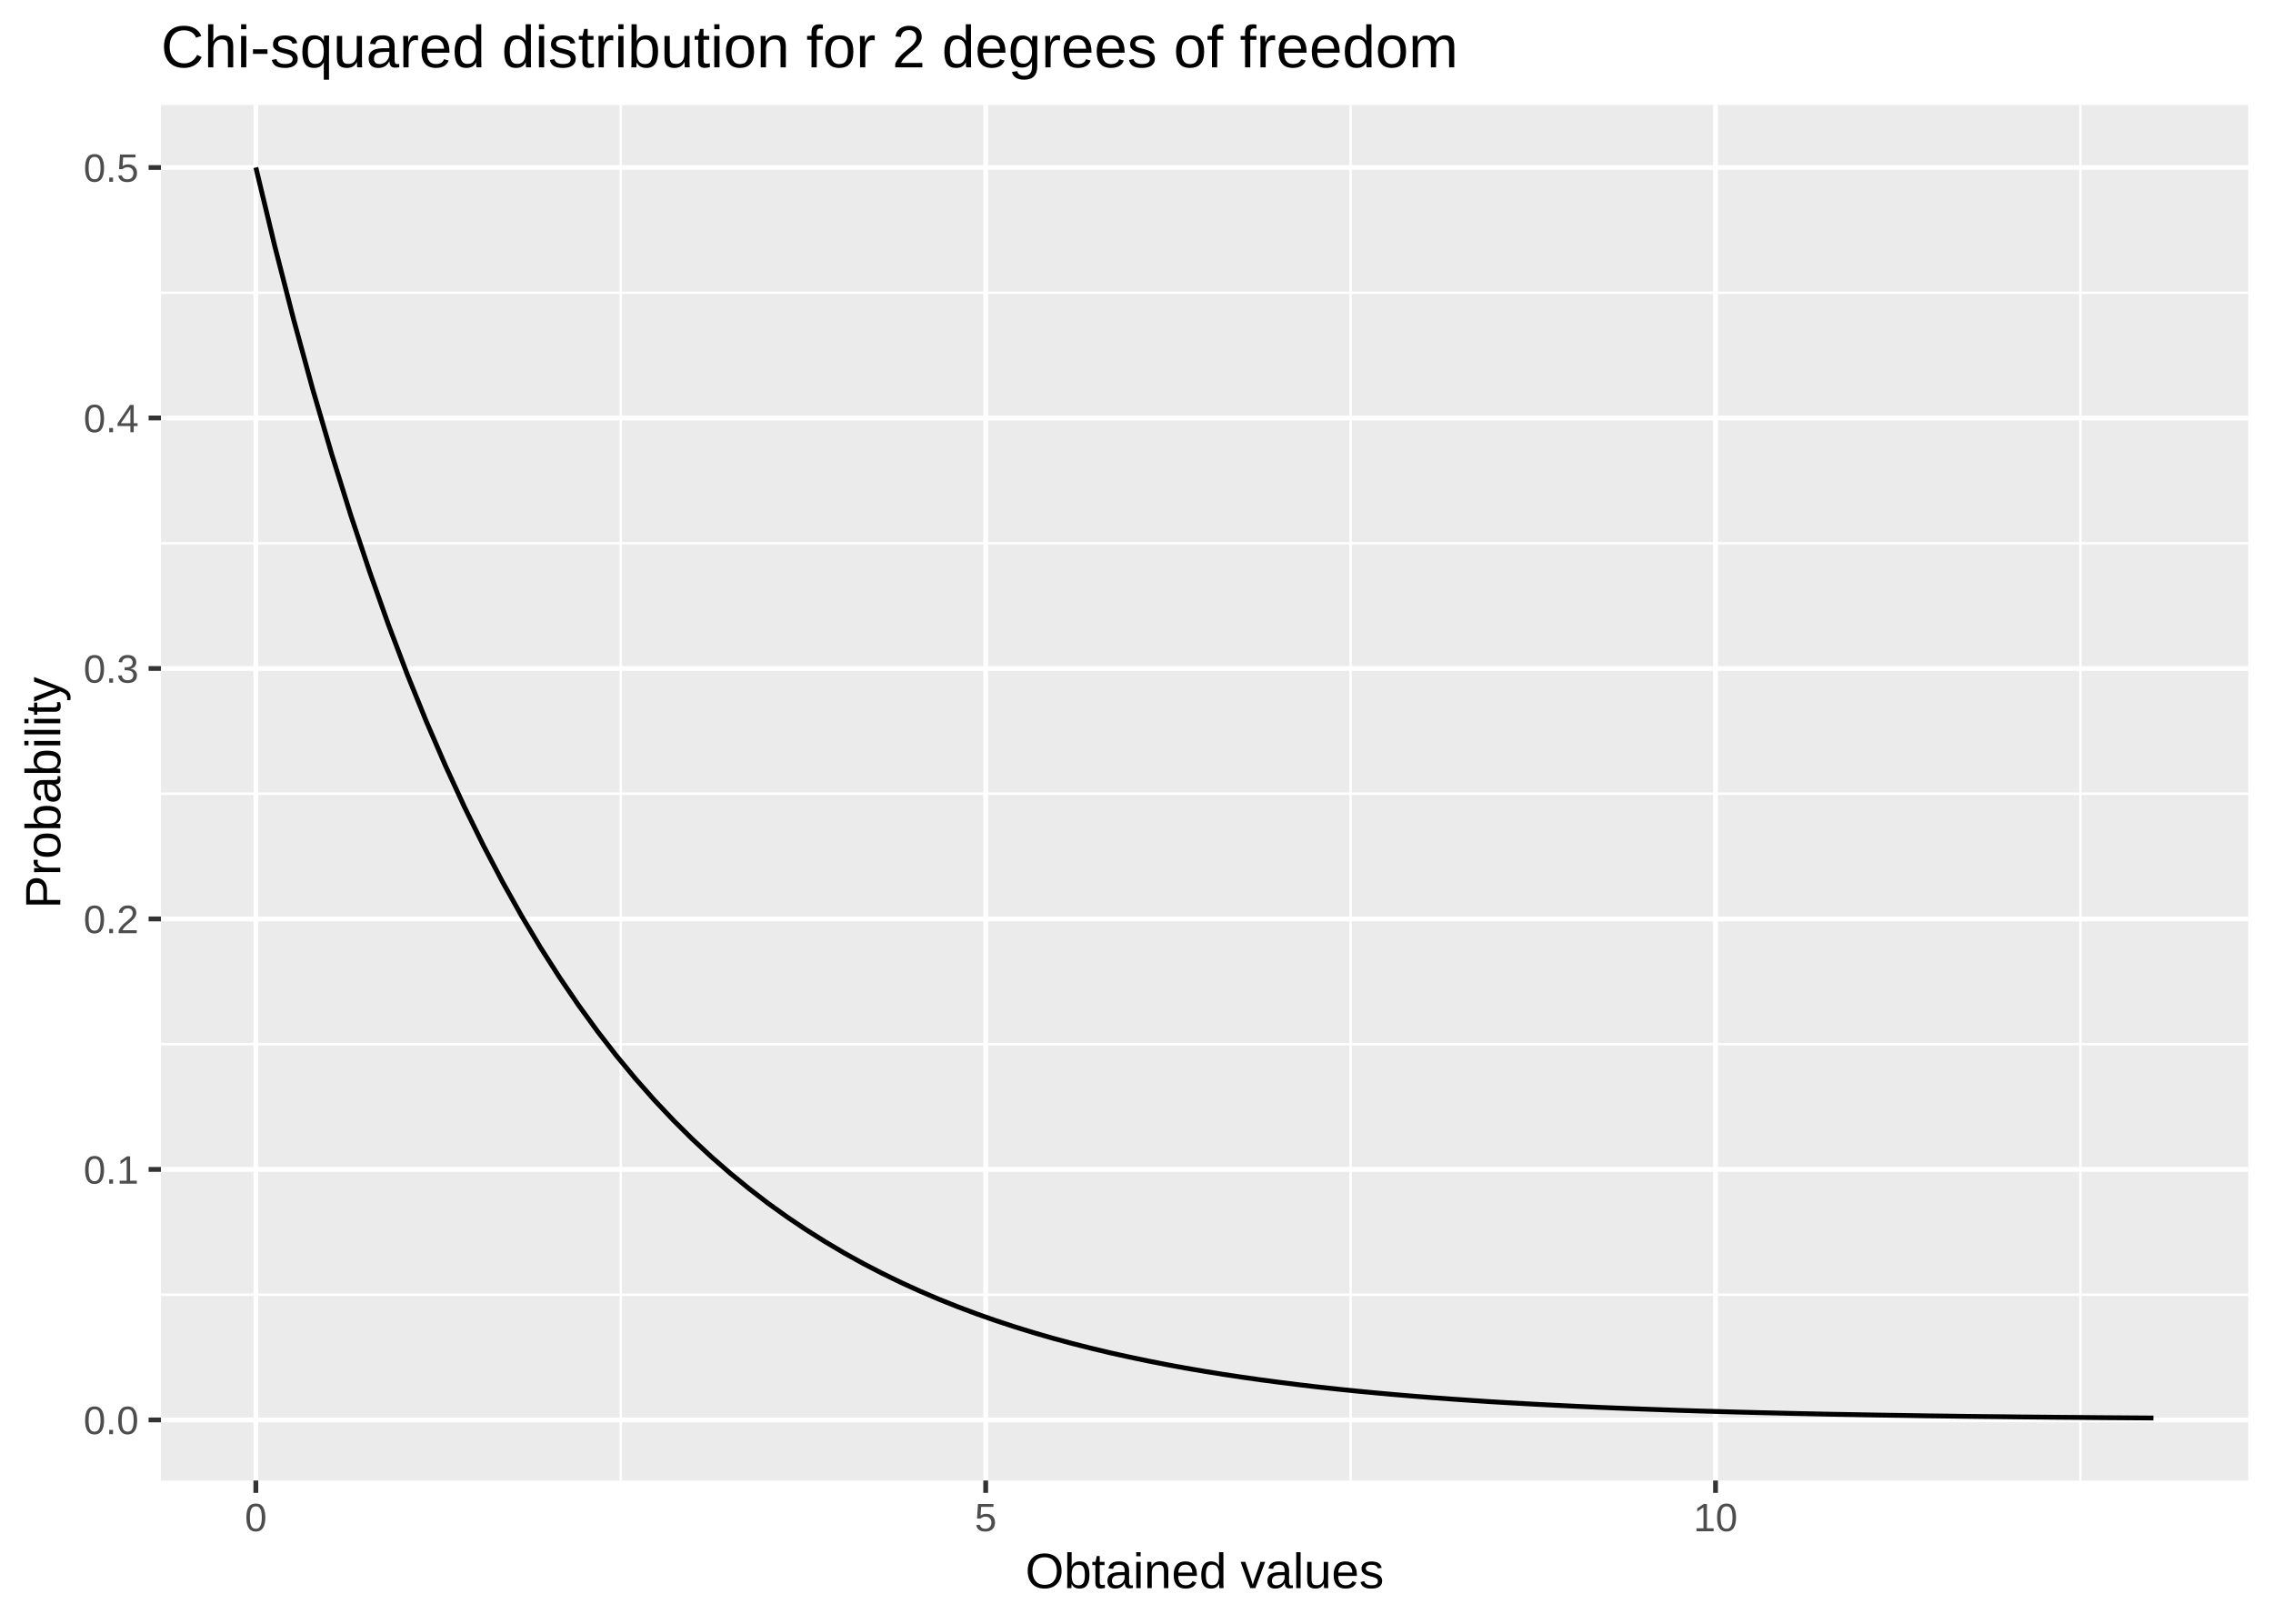
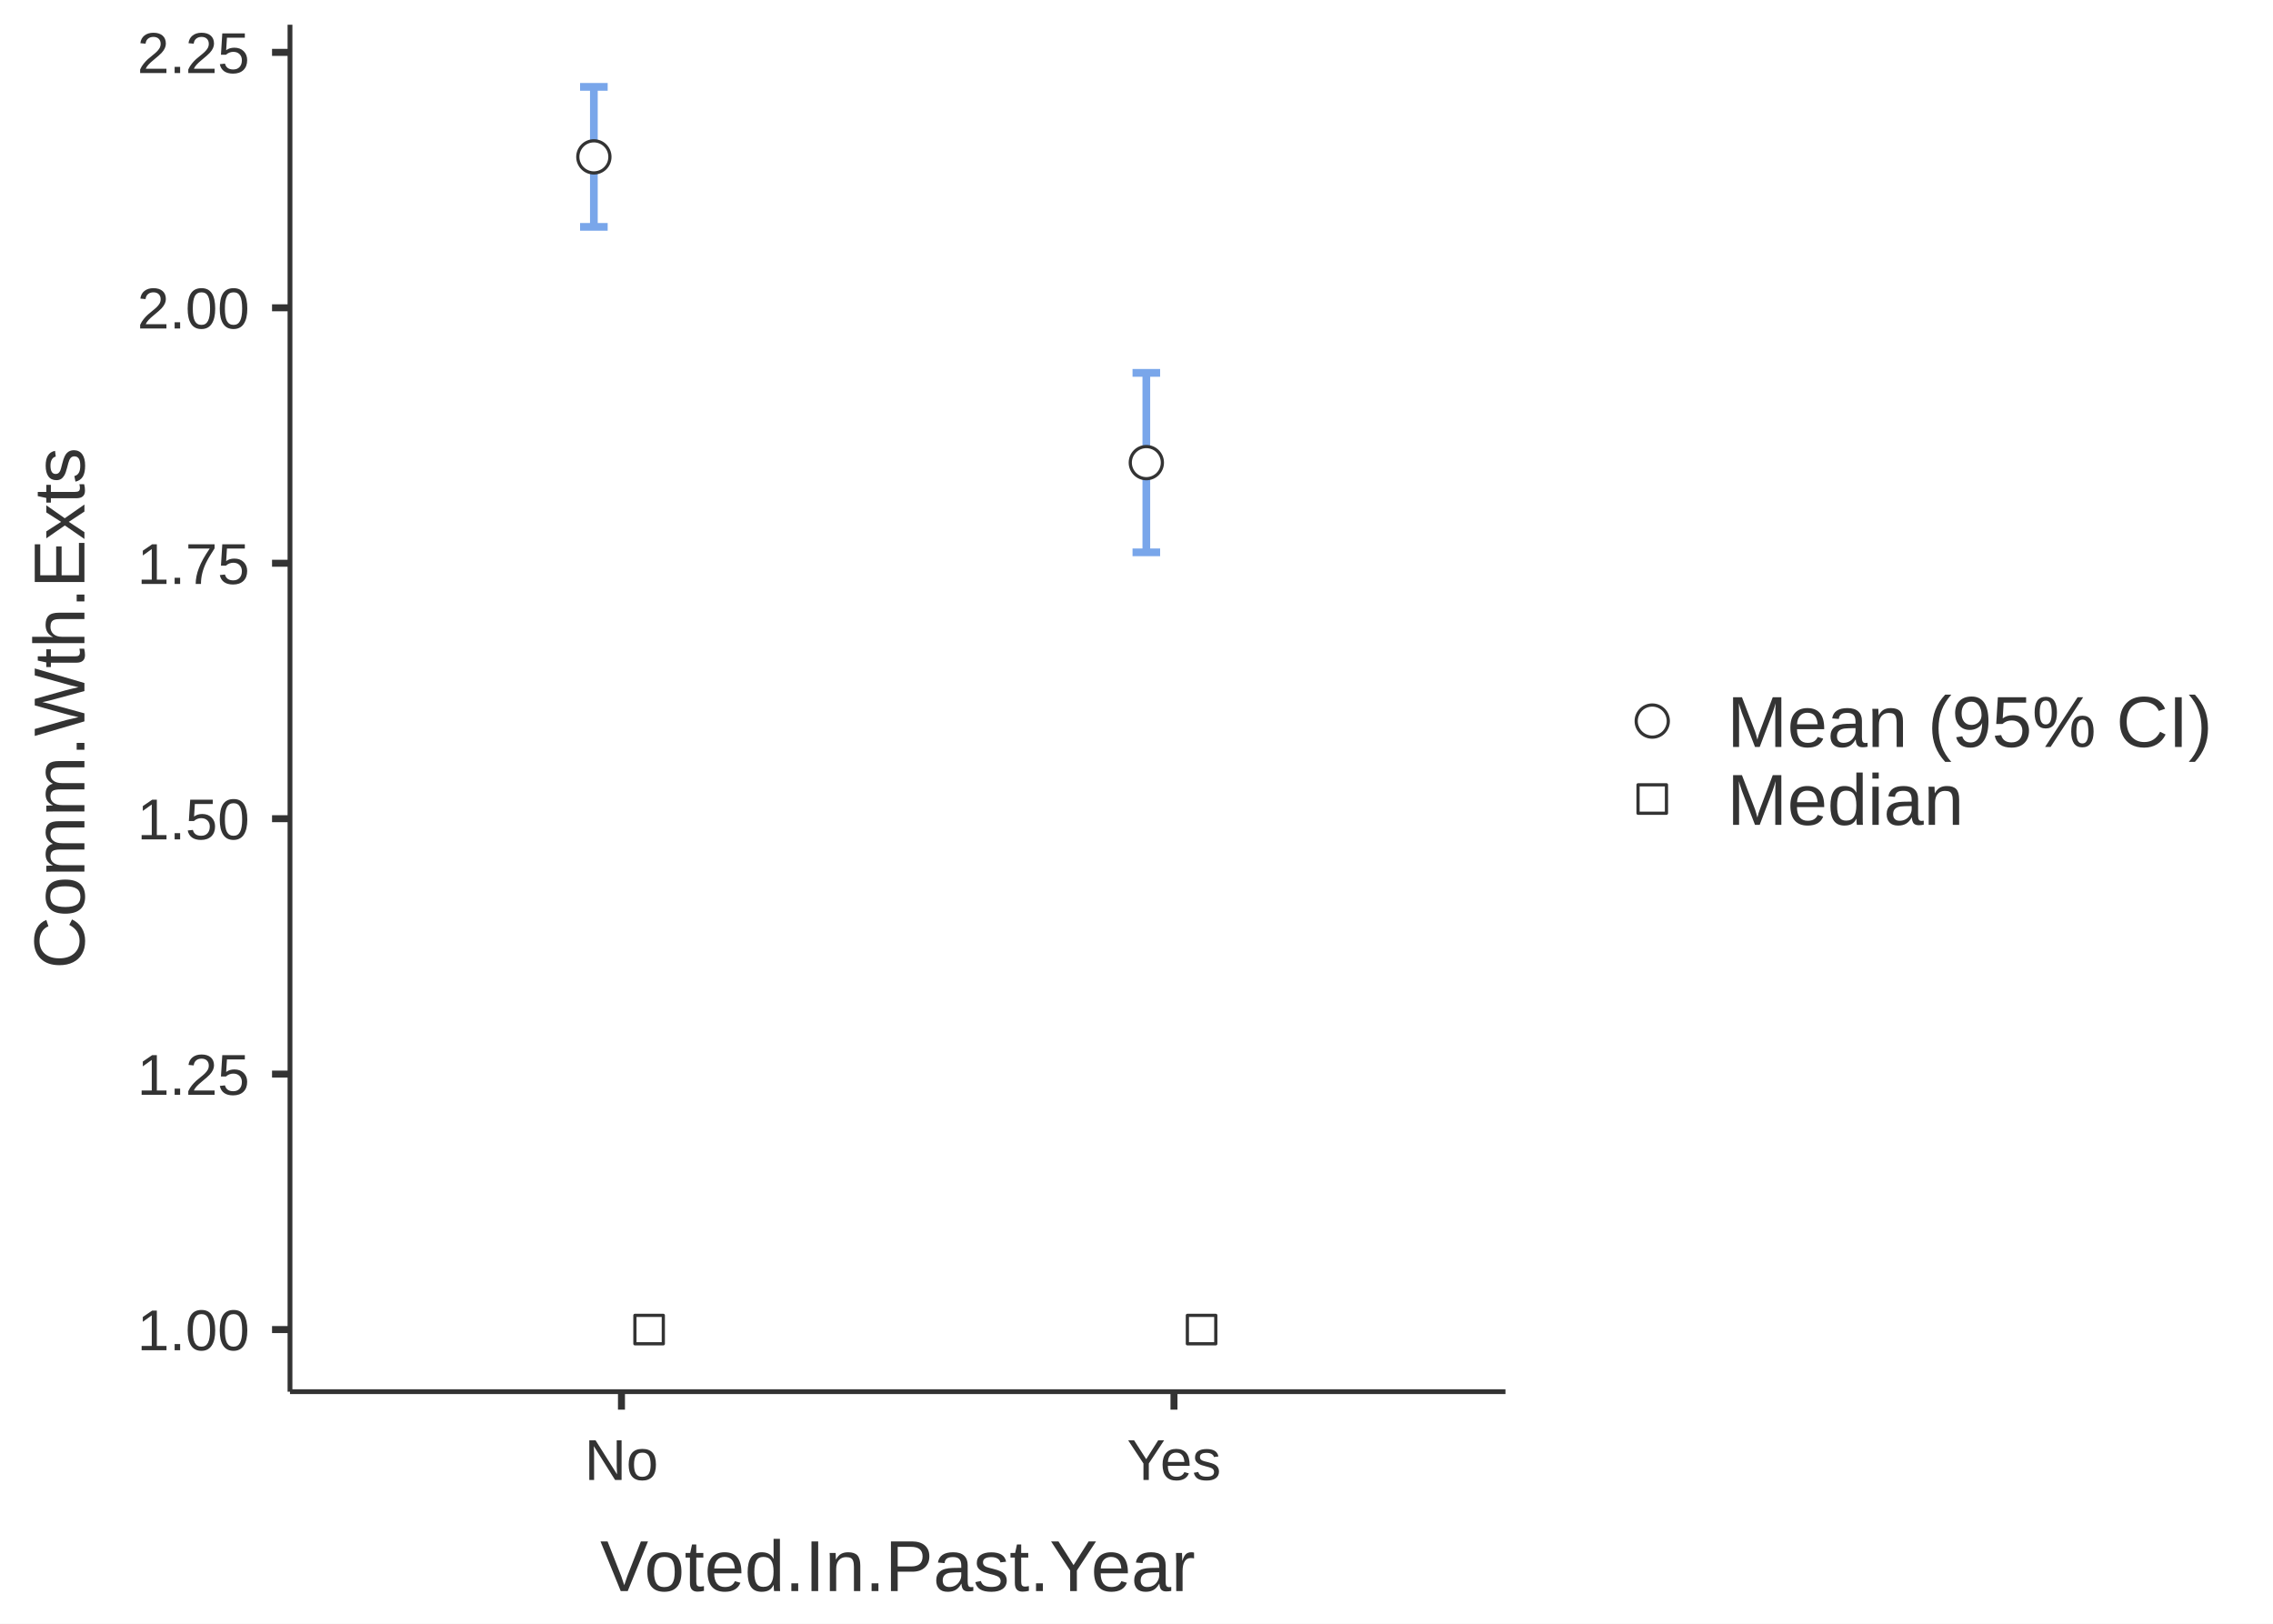
<svg xmlns="http://www.w3.org/2000/svg" class="svglite" width="504.00pt" height="360.00pt" viewBox="0 0 504.00 360.00">
  <defs>
    <style type="text/css">
    .svglite line, .svglite polyline, .svglite polygon, .svglite path, .svglite rect, .svglite circle {
      fill: none;
      stroke: #000000;
      stroke-linecap: round;
      stroke-linejoin: round;
      stroke-miterlimit: 10.00;
    }
  </style>
  </defs>
  <rect width="100%" height="100%" style="stroke: none; fill: #FFFFFF;" />
  <defs>
    <clipPath id="cpMC4wMHw1MDQuMDB8MC4wMHwzNjAuMDA=">
      <rect x="0.00" y="0.00" width="504.00" height="360.00" />
    </clipPath>
  </defs>
  <g clip-path="url(#cpMC4wMHw1MDQuMDB8MC4wMHwzNjAuMDA=)">
-     <rect x="0.00" y="0.00" width="504.00" height="360.00" style="stroke-width: 1.07; stroke: #FFFFFF; fill: #FFFFFF;" />
+     <rect x="0.00" y="0.00" width="504.00" height="360.00" style="stroke-width: 1.55; stroke: none;" />
  </g>
  <defs>
-     <clipPath id="cpMzUuNjl8NDk4LjUyfDIzLjI4fDMyOC4yNQ==">
-       <rect x="35.69" y="23.28" width="462.83" height="304.97" />
+     <clipPath id="cpNjQuMzB8MzMzLjgxfDUuNDh8MzA4LjU1">
+       <rect x="64.30" y="5.48" width="269.50" height="303.08" />
    </clipPath>
  </defs>
-   <g clip-path="url(#cpMzUuNjl8NDk4LjUyfDIzLjI4fDMyOC4yNQ==)">
-     <rect x="35.69" y="23.28" width="462.83" height="304.97" style="stroke-width: 1.07; stroke: none; fill: #EBEBEB;" />
-     <polyline points="35.69,287.04 498.52,287.04 " style="stroke-width: 0.53; stroke: #FFFFFF; stroke-linecap: butt;" />
-     <polyline points="35.69,231.51 498.52,231.51 " style="stroke-width: 0.53; stroke: #FFFFFF; stroke-linecap: butt;" />
-     <polyline points="35.69,175.97 498.52,175.97 " style="stroke-width: 0.53; stroke: #FFFFFF; stroke-linecap: butt;" />
-     <polyline points="35.69,120.44 498.52,120.44 " style="stroke-width: 0.53; stroke: #FFFFFF; stroke-linecap: butt;" />
-     <polyline points="35.69,64.91 498.52,64.91 " style="stroke-width: 0.53; stroke: #FFFFFF; stroke-linecap: butt;" />
-     <polyline points="137.65,328.25 137.65,23.28 " style="stroke-width: 0.53; stroke: #FFFFFF; stroke-linecap: butt;" />
-     <polyline points="299.47,328.25 299.47,23.28 " style="stroke-width: 0.53; stroke: #FFFFFF; stroke-linecap: butt;" />
-     <polyline points="461.30,328.25 461.30,23.28 " style="stroke-width: 0.53; stroke: #FFFFFF; stroke-linecap: butt;" />
-     <polyline points="35.69,314.81 498.52,314.81 " style="stroke-width: 1.07; stroke: #FFFFFF; stroke-linecap: butt;" />
-     <polyline points="35.69,259.27 498.52,259.27 " style="stroke-width: 1.07; stroke: #FFFFFF; stroke-linecap: butt;" />
-     <polyline points="35.69,203.74 498.52,203.74 " style="stroke-width: 1.07; stroke: #FFFFFF; stroke-linecap: butt;" />
-     <polyline points="35.69,148.21 498.52,148.21 " style="stroke-width: 1.07; stroke: #FFFFFF; stroke-linecap: butt;" />
-     <polyline points="35.69,92.67 498.52,92.67 " style="stroke-width: 1.07; stroke: #FFFFFF; stroke-linecap: butt;" />
-     <polyline points="35.69,37.14 498.52,37.14 " style="stroke-width: 1.07; stroke: #FFFFFF; stroke-linecap: butt;" />
-     <polyline points="56.73,328.25 56.73,23.28 " style="stroke-width: 1.07; stroke: #FFFFFF; stroke-linecap: butt;" />
-     <polyline points="218.56,328.25 218.56,23.28 " style="stroke-width: 1.07; stroke: #FFFFFF; stroke-linecap: butt;" />
-     <polyline points="380.39,328.25 380.39,23.28 " style="stroke-width: 1.07; stroke: #FFFFFF; stroke-linecap: butt;" />
-     <polyline points="56.73,37.14 60.94,54.62 65.15,70.99 69.35,86.33 73.56,100.71 77.77,114.19 81.98,126.81 86.18,138.64 90.39,149.73 94.60,160.12 98.81,169.85 103.01,178.97 107.22,187.52 111.43,195.53 115.64,203.04 119.84,210.07 124.05,216.66 128.26,222.84 132.47,228.63 136.67,234.05 140.88,239.13 145.09,243.90 149.30,248.36 153.50,252.54 157.71,256.46 161.92,260.13 166.13,263.57 170.33,266.80 174.54,269.82 178.75,272.65 182.96,275.30 187.16,277.79 191.37,280.12 195.58,282.30 199.79,284.35 203.99,286.26 208.20,288.06 212.41,289.74 216.62,291.32 220.83,292.80 225.03,294.18 229.24,295.48 233.45,296.70 237.66,297.84 241.86,298.90 246.07,299.91 250.28,300.84 254.49,301.72 258.69,302.55 262.90,303.32 267.11,304.04 271.32,304.72 275.52,305.35 279.73,305.95 283.94,306.50 288.15,307.03 292.35,307.52 296.56,307.98 300.77,308.41 304.98,308.81 309.18,309.19 313.39,309.54 317.60,309.87 321.81,310.18 326.01,310.47 330.22,310.75 334.43,311.00 338.64,311.24 342.84,311.46 347.05,311.67 351.26,311.87 355.47,312.06 359.67,312.23 363.88,312.39 368.09,312.54 372.30,312.69 376.50,312.82 380.71,312.94 384.92,313.06 389.13,313.17 393.33,313.27 397.54,313.37 401.75,313.46 405.96,313.55 410.16,313.62 414.37,313.70 418.58,313.77 422.79,313.83 426.99,313.90 431.20,313.95 435.41,314.01 439.62,314.06 443.82,314.10 448.03,314.15 452.24,314.19 456.45,314.23 460.65,314.26 464.86,314.30 469.07,314.33 473.28,314.36 477.48,314.39 " style="stroke-width: 1.07; stroke-linecap: butt;" />
+   <g clip-path="url(#cpNjQuMzB8MzMzLjgxfDUuNDh8MzA4LjU1)">
+     <rect x="64.30" y="5.48" width="269.50" height="303.08" style="stroke-width: 1.55; stroke: none;" />
+     <polyline points="128.62,19.26 134.74,19.26 " style="stroke-width: 1.71; stroke: #79A6EA; stroke-linecap: butt;" />
+     <polyline points="131.68,19.26 131.68,50.30 " style="stroke-width: 1.71; stroke: #79A6EA; stroke-linecap: butt;" />
+     <polyline points="128.62,50.30 134.74,50.30 " style="stroke-width: 1.71; stroke: #79A6EA; stroke-linecap: butt;" />
+     <polyline points="251.12,82.67 257.24,82.67 " style="stroke-width: 1.71; stroke: #79A6EA; stroke-linecap: butt;" />
+     <polyline points="254.18,82.67 254.18,122.46 " style="stroke-width: 1.71; stroke: #79A6EA; stroke-linecap: butt;" />
+     <polyline points="251.12,122.46 257.24,122.46 " style="stroke-width: 1.71; stroke: #79A6EA; stroke-linecap: butt;" />
+     <circle cx="131.68" cy="34.78" r="3.56" style="stroke-width: 0.71; stroke: #333333; fill: #FFFFFF;" />
+     <circle cx="254.18" cy="102.57" r="3.56" style="stroke-width: 0.71; stroke: #333333; fill: #FFFFFF;" />
+     <rect x="140.78" y="291.63" width="6.30" height="6.30" style="stroke-width: 0.71; stroke: #333333; fill: #FFFFFF;" />
+     <rect x="263.28" y="291.63" width="6.30" height="6.30" style="stroke-width: 0.71; stroke: #333333; fill: #FFFFFF;" />
  </g>
  <g clip-path="url(#cpMC4wMHw1MDQuMDB8MC4wMHwzNjAuMDA=)">
-     <text x="30.76" y="317.96" text-anchor="end" style="font-size: 8.80px; fill: #4D4D4D; font-family: Arial;" textLength="12.23px" lengthAdjust="spacingAndGlyphs">0.0</text>
-     <text x="30.76" y="262.43" text-anchor="end" style="font-size: 8.80px; fill: #4D4D4D; font-family: Arial;" textLength="12.23px" lengthAdjust="spacingAndGlyphs">0.1</text>
-     <text x="30.76" y="206.89" text-anchor="end" style="font-size: 8.80px; fill: #4D4D4D; font-family: Arial;" textLength="12.23px" lengthAdjust="spacingAndGlyphs">0.2</text>
-     <text x="30.76" y="151.36" text-anchor="end" style="font-size: 8.80px; fill: #4D4D4D; font-family: Arial;" textLength="12.23px" lengthAdjust="spacingAndGlyphs">0.3</text>
-     <text x="30.76" y="95.83" text-anchor="end" style="font-size: 8.80px; fill: #4D4D4D; font-family: Arial;" textLength="12.23px" lengthAdjust="spacingAndGlyphs">0.4</text>
-     <text x="30.76" y="40.30" text-anchor="end" style="font-size: 8.80px; fill: #4D4D4D; font-family: Arial;" textLength="12.23px" lengthAdjust="spacingAndGlyphs">0.5</text>
-     <polyline points="32.95,314.81 35.69,314.81 " style="stroke-width: 1.07; stroke: #333333; stroke-linecap: butt;" />
-     <polyline points="32.95,259.27 35.69,259.27 " style="stroke-width: 1.07; stroke: #333333; stroke-linecap: butt;" />
-     <polyline points="32.95,203.74 35.69,203.74 " style="stroke-width: 1.07; stroke: #333333; stroke-linecap: butt;" />
-     <polyline points="32.95,148.21 35.69,148.21 " style="stroke-width: 1.07; stroke: #333333; stroke-linecap: butt;" />
-     <polyline points="32.95,92.67 35.69,92.67 " style="stroke-width: 1.07; stroke: #333333; stroke-linecap: butt;" />
-     <polyline points="32.95,37.14 35.69,37.14 " style="stroke-width: 1.07; stroke: #333333; stroke-linecap: butt;" />
-     <polyline points="56.73,330.99 56.73,328.25 " style="stroke-width: 1.07; stroke: #333333; stroke-linecap: butt;" />
-     <polyline points="218.56,330.99 218.56,328.25 " style="stroke-width: 1.07; stroke: #333333; stroke-linecap: butt;" />
-     <polyline points="380.39,330.99 380.39,328.25 " style="stroke-width: 1.07; stroke: #333333; stroke-linecap: butt;" />
-     <text x="56.73" y="339.49" text-anchor="middle" style="font-size: 8.80px; fill: #4D4D4D; font-family: Arial;" textLength="4.90px" lengthAdjust="spacingAndGlyphs">0</text>
-     <text x="218.56" y="339.49" text-anchor="middle" style="font-size: 8.80px; fill: #4D4D4D; font-family: Arial;" textLength="4.90px" lengthAdjust="spacingAndGlyphs">5</text>
-     <text x="380.39" y="339.49" text-anchor="middle" style="font-size: 8.80px; fill: #4D4D4D; font-family: Arial;" textLength="9.79px" lengthAdjust="spacingAndGlyphs">10</text>
-     <text x="267.11" y="352.10" text-anchor="middle" style="font-size: 11.00px; font-family: Arial;" textLength="79.50px" lengthAdjust="spacingAndGlyphs">Obtained values</text>
-     <text transform="translate(13.37,175.77) rotate(-90)" text-anchor="middle" style="font-size: 11.00px; font-family: Arial;" textLength="51.36px" lengthAdjust="spacingAndGlyphs">Probability</text>
-     <text x="35.69" y="14.94" style="font-size: 13.20px; font-family: Arial;" textLength="287.43px" lengthAdjust="spacingAndGlyphs">Chi-squared distribution for 2 degrees of freedom</text>
+     <polyline points="64.30,308.55 64.30,5.48 " style="stroke-width: 1.07; stroke: #333333; stroke-linecap: butt;" />
+     <text x="42.89" y="299.37" text-anchor="middle" style="font-size: 12.80px; fill: #333333; font-family: Arial;" textLength="24.90px" lengthAdjust="spacingAndGlyphs">1.00</text>
+     <text x="42.89" y="242.73" text-anchor="middle" style="font-size: 12.80px; fill: #333333; font-family: Arial;" textLength="24.90px" lengthAdjust="spacingAndGlyphs">1.25</text>
+     <text x="42.89" y="186.10" text-anchor="middle" style="font-size: 12.80px; fill: #333333; font-family: Arial;" textLength="24.90px" lengthAdjust="spacingAndGlyphs">1.50</text>
+     <text x="42.89" y="129.47" text-anchor="middle" style="font-size: 12.80px; fill: #333333; font-family: Arial;" textLength="24.90px" lengthAdjust="spacingAndGlyphs">1.75</text>
+     <text x="42.89" y="72.83" text-anchor="middle" style="font-size: 12.80px; fill: #333333; font-family: Arial;" textLength="24.90px" lengthAdjust="spacingAndGlyphs">2.00</text>
+     <text x="42.89" y="16.20" text-anchor="middle" style="font-size: 12.80px; fill: #333333; font-family: Arial;" textLength="24.90px" lengthAdjust="spacingAndGlyphs">2.25</text>
+     <polyline points="60.32,294.78 64.30,294.78 " style="stroke-width: 1.55; stroke: #333333; stroke-linecap: butt;" />
+     <polyline points="60.32,238.14 64.30,238.14 " style="stroke-width: 1.55; stroke: #333333; stroke-linecap: butt;" />
+     <polyline points="60.32,181.51 64.30,181.51 " style="stroke-width: 1.55; stroke: #333333; stroke-linecap: butt;" />
+     <polyline points="60.32,124.88 64.30,124.88 " style="stroke-width: 1.55; stroke: #333333; stroke-linecap: butt;" />
+     <polyline points="60.32,68.24 64.30,68.24 " style="stroke-width: 1.55; stroke: #333333; stroke-linecap: butt;" />
+     <polyline points="60.32,11.61 64.30,11.61 " style="stroke-width: 1.55; stroke: #333333; stroke-linecap: butt;" />
+     <polyline points="64.30,308.55 333.81,308.55 " style="stroke-width: 1.07; stroke: #333333; stroke-linecap: butt;" />
+     <polyline points="137.80,312.54 137.80,308.55 " style="stroke-width: 1.55; stroke: #333333; stroke-linecap: butt;" />
+     <polyline points="260.31,312.54 260.31,308.55 " style="stroke-width: 1.55; stroke: #333333; stroke-linecap: butt;" />
+     <text x="137.80" y="328.13" text-anchor="middle" style="font-size: 12.80px; fill: #333333; font-family: Arial;" textLength="16.36px" lengthAdjust="spacingAndGlyphs">No</text>
+     <text x="260.31" y="328.13" text-anchor="middle" style="font-size: 12.80px; fill: #333333; font-family: Arial;" textLength="22.05px" lengthAdjust="spacingAndGlyphs">Yes</text>
+     <text x="199.05" y="352.76" text-anchor="middle" style="font-size: 16.00px; fill: #333333; font-family: Arial;" textLength="134.29px" lengthAdjust="spacingAndGlyphs">Voted.In.Past.Year</text>
+     <text transform="translate(18.72,157.02) rotate(-90)" text-anchor="middle" style="font-size: 16.00px; fill: #333333; font-family: Arial;" textLength="115.55px" lengthAdjust="spacingAndGlyphs">Comm.Wth.Exts</text>
+     <rect x="349.75" y="120.28" width="148.77" height="73.48" style="stroke-width: 1.55; stroke: none;" />
+     <circle cx="366.36" cy="159.87" r="3.56" style="stroke-width: 0.71; stroke: #333333; fill: #FFFFFF;" />
+     <rect x="363.21" y="174.00" width="6.30" height="6.30" style="stroke-width: 0.71; stroke: #333333; fill: #FFFFFF;" />
+     <text x="382.97" y="165.60" style="font-size: 16.00px; fill: #333333; font-family: Arial;" textLength="107.59px" lengthAdjust="spacingAndGlyphs">Mean (95% CI)</text>
+     <text x="382.97" y="182.88" style="font-size: 16.00px; fill: #333333; font-family: Arial;" textLength="52.48px" lengthAdjust="spacingAndGlyphs">Median</text>
  </g>
</svg>
